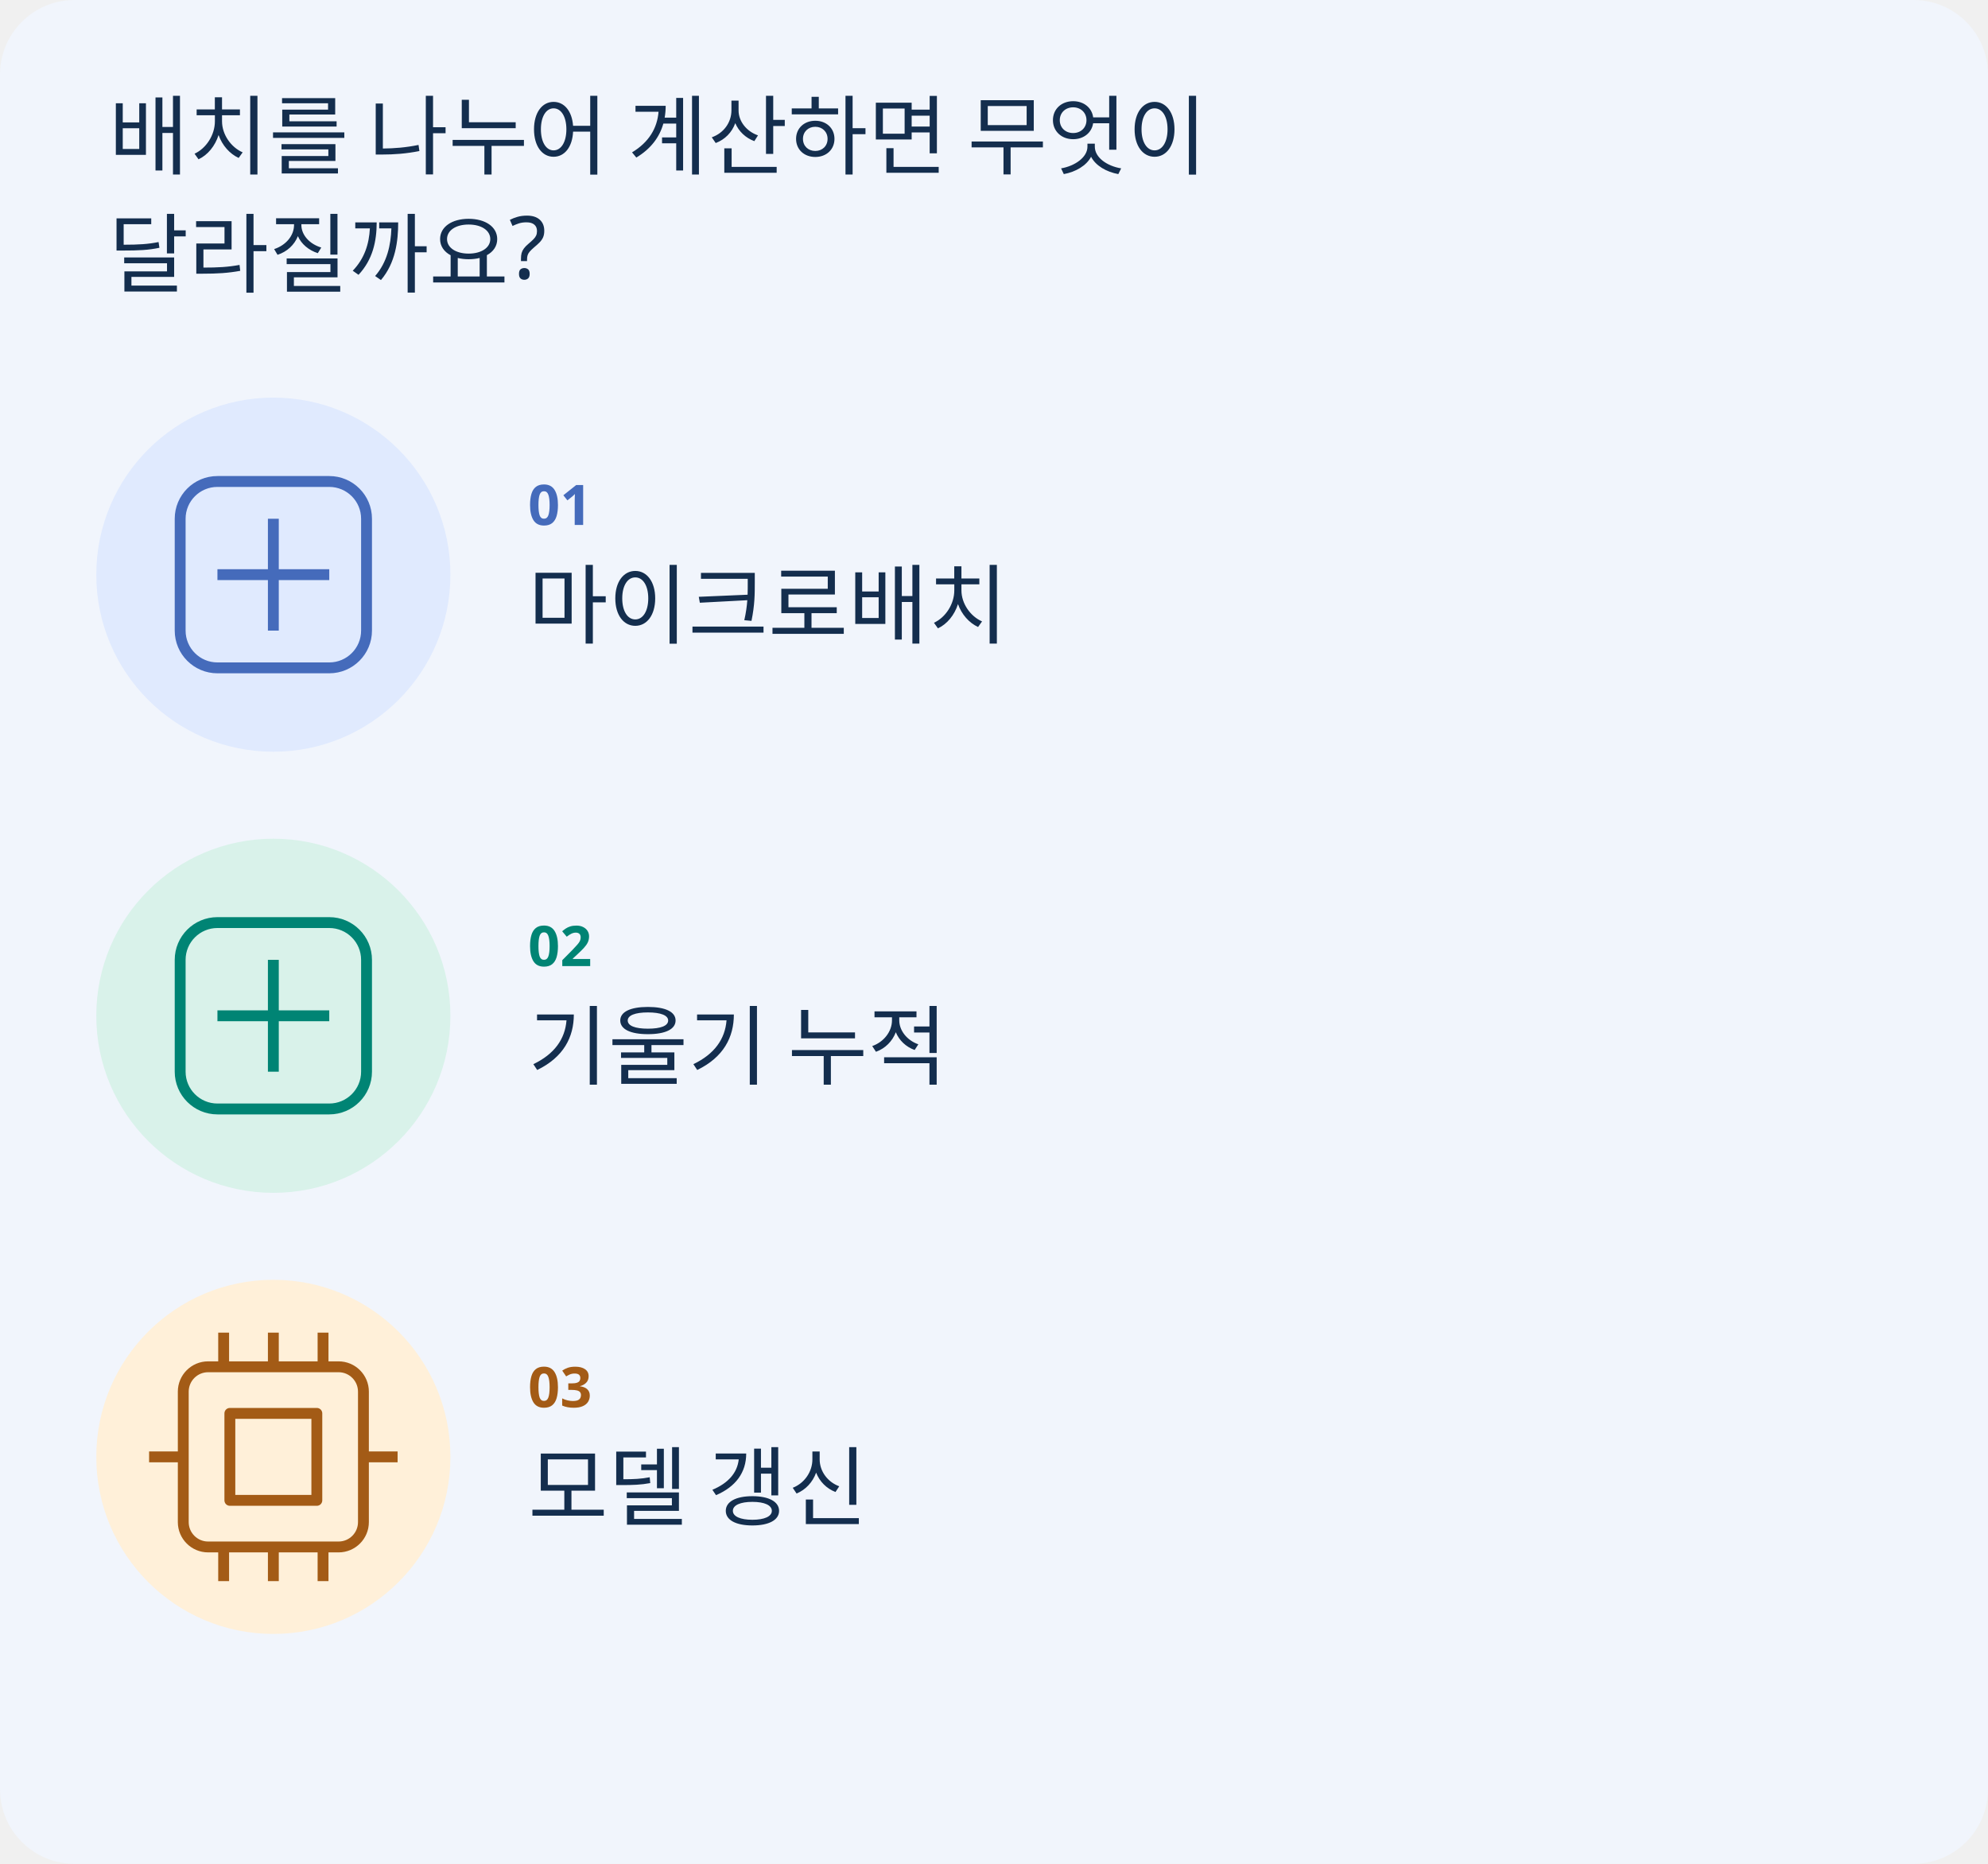
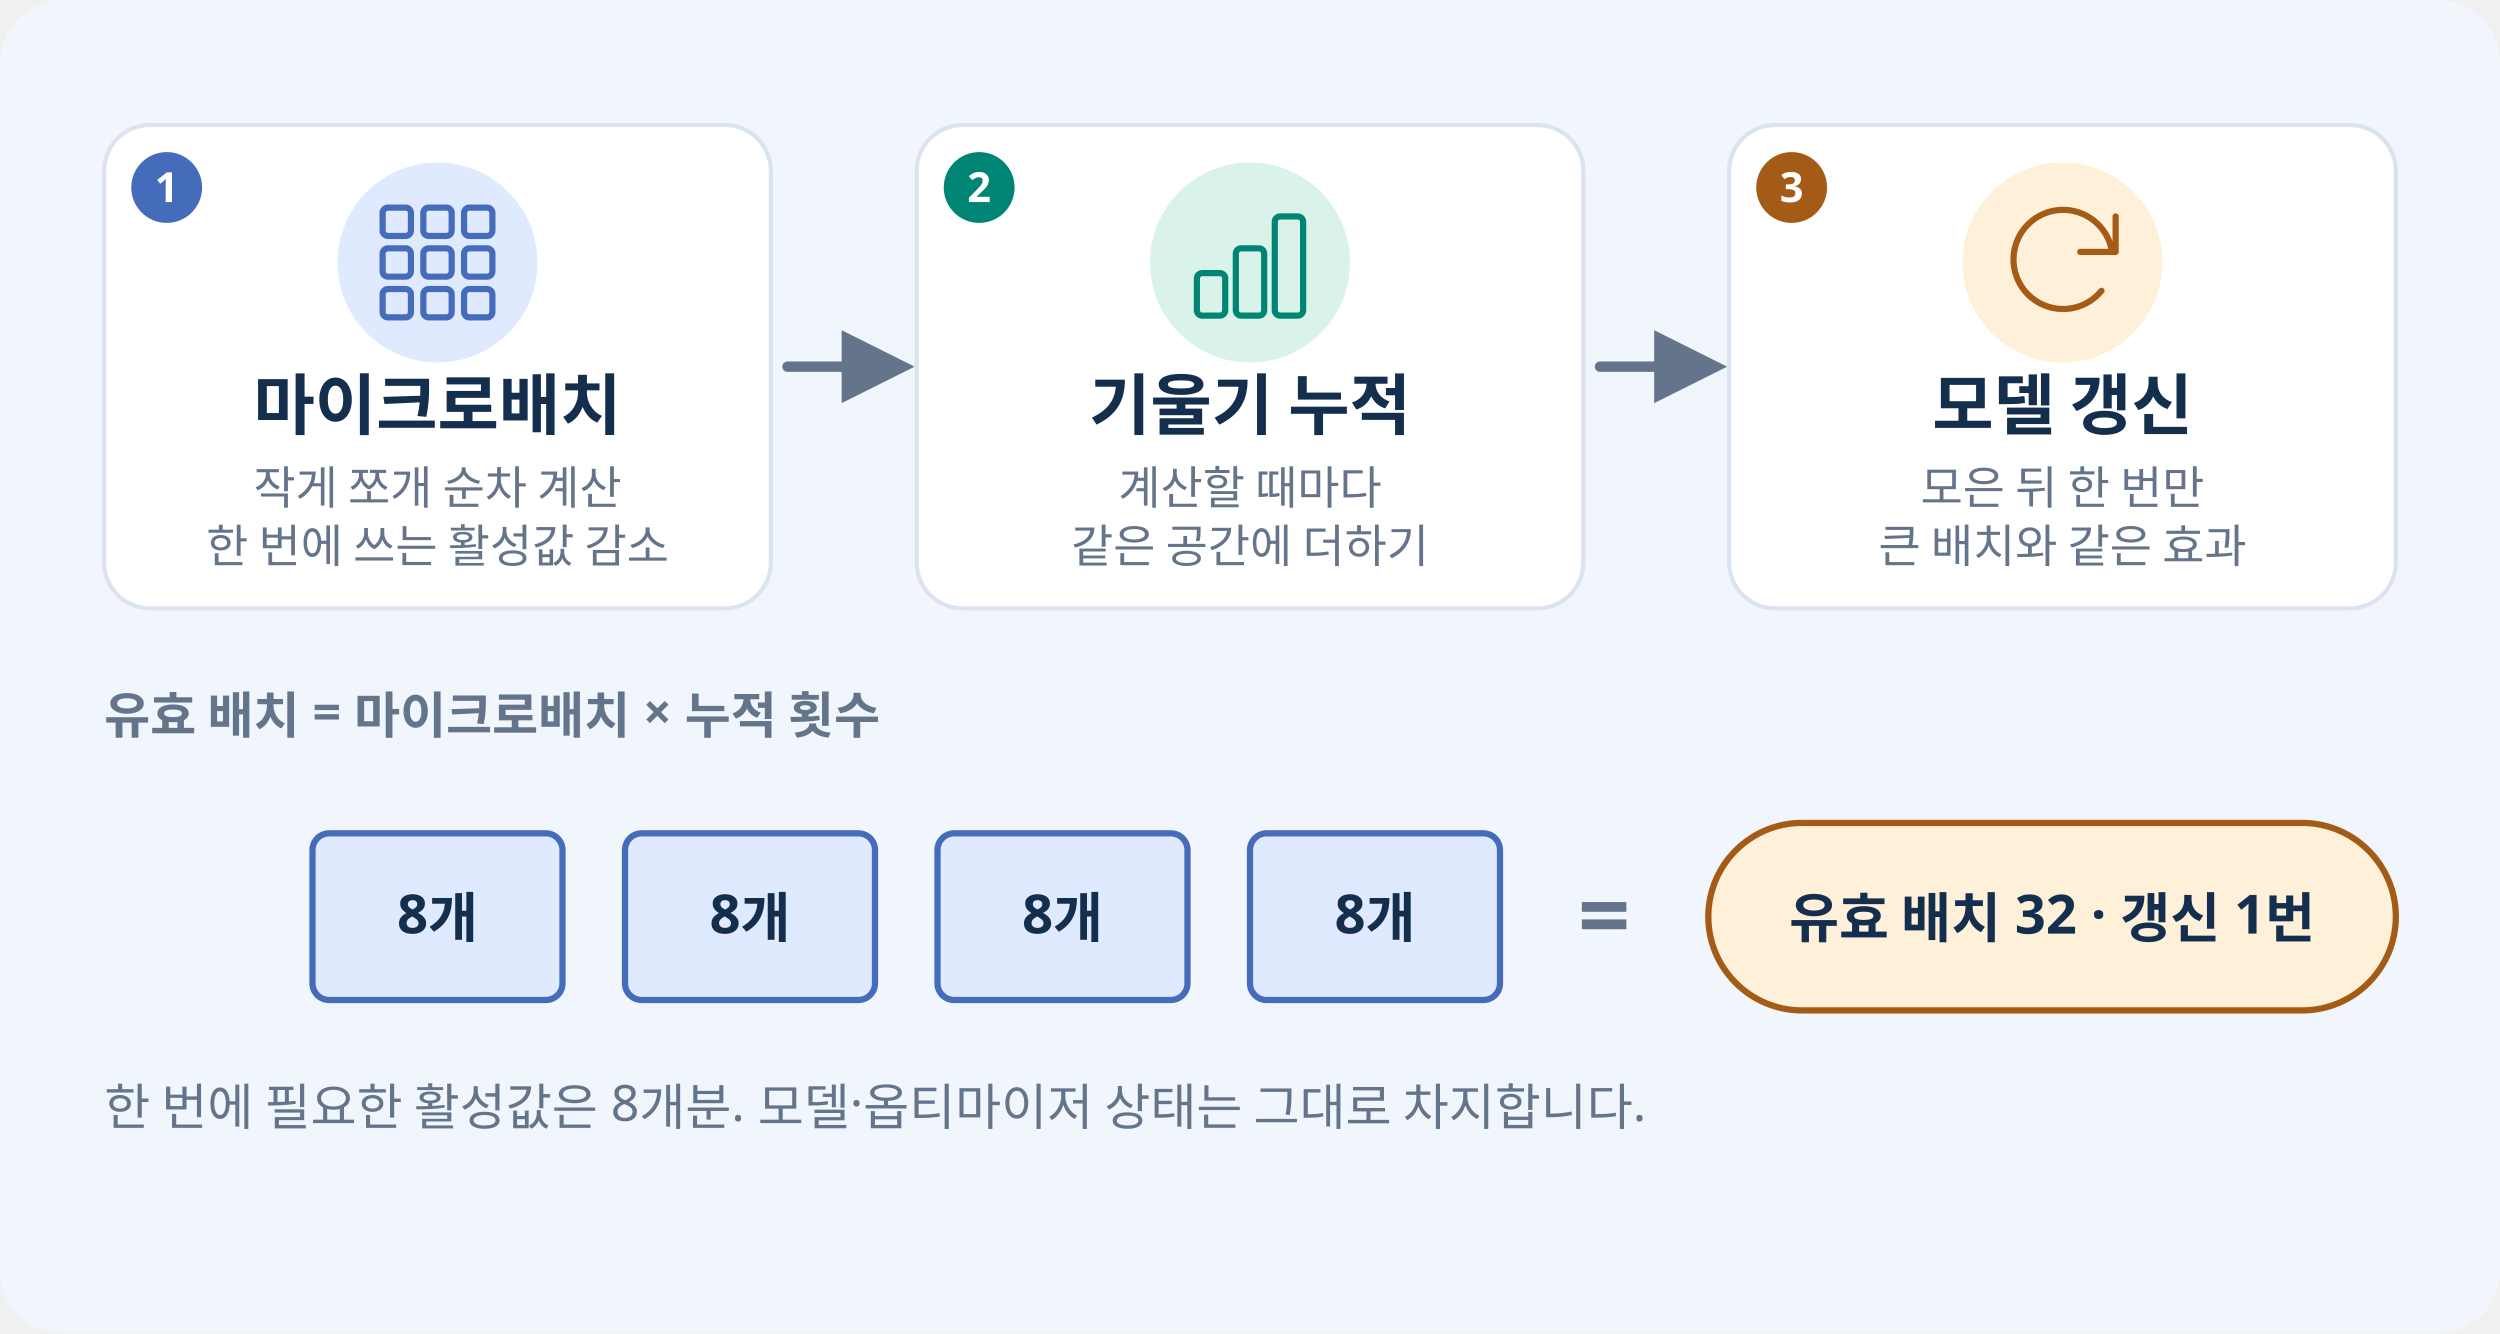
- <svg xmlns="http://www.w3.org/2000/svg" width="640" height="600" viewBox="0 0 640 600" role="img" aria-labelledby="title">
-   <rect width="100%" height="100%" rx="24" fill="#f1f5fc" />
+ <svg xmlns="http://www.w3.org/2000/svg" width="1200" height="640" viewBox="0 0 1200 640" role="img" aria-labelledby="title">
+   <defs>
+     <marker id="ah" viewBox="0 0 10 10" refX="8" refY="5" markerWidth="7" markerHeight="7" orient="auto-start-reverse">
+       <path d="M0 0L10 5L0 10z" fill="#64748b" />
+     </marker>
+   </defs>
+   <rect width="100%" height="100%" rx="30" fill="#f1f5fc" />
  <g font-family="system-ui, sans-serif">
-     <text x="35" y="54" font-size="28" fill="#142e4e">배치를 나누어 계산하면 무엇이</text>
-     <text x="35" y="92" font-size="28" fill="#142e4e">달라질까요?</text>
-     <circle cx="88" cy="185" r="57" fill="#e0eafe" />
-     <g transform="translate(88 185)" fill="none" stroke="#456bbb" stroke-width="3.5" stroke-linejoin="round">
-       <rect x="-30" y="-30" width="60" height="60" rx="12" />
-       <path d="M-18 0H18M0 -18V18" />
+     <rect x="50" y="60" width="320" height="232" rx="22" fill="#fff" stroke="#dbe3f0" stroke-width="2" />
+     <circle cx="210.0" cy="126" r="48" fill="#e0eafe" />
+     <g transform="translate(210.0 126) scale(0.85)">
+       <g fill="none" stroke="#456bbb" stroke-width="3.5" stroke-linejoin="round" stroke-linecap="round">
+         <rect x="-31" y="-31" width="16" height="16" rx="3" />
+         <rect x="-31" y="-8" width="16" height="16" rx="3" />
+         <rect x="-31" y="15" width="16" height="16" rx="3" />
+         <rect x="-8" y="-31" width="16" height="16" rx="3" />
+         <rect x="-8" y="-8" width="16" height="16" rx="3" />
+         <rect x="-8" y="15" width="16" height="16" rx="3" />
+         <rect x="15" y="-31" width="16" height="16" rx="3" />
+         <rect x="15" y="-8" width="16" height="16" rx="3" />
+         <rect x="15" y="15" width="16" height="16" rx="3" />
+       </g>
    </g>
-     <text x="170" y="169" font-size="18" fill="#456bbb" font-weight="700">01</text>
-     <text x="170" y="205" font-size="28" fill="#142e4e" font-weight="400">마이크로배치</text>
-     <circle cx="88" cy="327" r="57" fill="#d9f2ea" />
-     <g transform="translate(88 327)" fill="none" stroke="#008474" stroke-width="3.5" stroke-linejoin="round">
-       <rect x="-30" y="-30" width="60" height="60" rx="12" />
-       <path d="M-18 0H18M0 -18V18" />
+     <circle cx="80" cy="90" r="17" fill="#456bbb" />
+     <text x="80" y="97" font-size="20" fill="#fff" font-weight="700" text-anchor="middle">1</text>
+     <text x="210.0" y="206" font-size="32" fill="#142e4e" font-weight="700" text-anchor="middle">마이크로배치</text>
+     <text x="210.0" y="242" font-size="22" fill="#64748b" font-weight="400" text-anchor="middle">작게 쪼개 순차 계산</text>
+     <text x="210.0" y="270" font-size="22" fill="#64748b" font-weight="400" text-anchor="middle">한 번에 쓰는 활성값 감소</text>
+     <rect x="440" y="60" width="320" height="232" rx="22" fill="#fff" stroke="#dbe3f0" stroke-width="2" />
+     <circle cx="600.0" cy="126" r="48" fill="#d9f2ea" />
+     <g transform="translate(600.0 126) scale(0.85)">
+       <g fill="none" stroke="#008474" stroke-width="3.5" stroke-linejoin="round" stroke-linecap="round">
+         <rect x="-30" y="6" width="16" height="24" rx="3" />
+         <rect x="-8" y="-8" width="16" height="38" rx="3" />
+         <rect x="14" y="-26" width="16" height="56" rx="3" />
+       </g>
    </g>
-     <text x="170" y="311" font-size="18" fill="#008474" font-weight="700">02</text>
-     <text x="170" y="347" font-size="28" fill="#142e4e" font-weight="400">기울기 누적</text>
-     <circle cx="88" cy="469" r="57" fill="#fff0d9" />
-     <g transform="translate(88 469)" fill="none" stroke="#a35b16" stroke-width="3.5" stroke-linejoin="round">
-       <rect x="-29" y="-29" width="58" height="58" rx="8" />
-       <rect x="-14" y="-14" width="28" height="28" />
-       <path d="M-16 -40V-30M0 -40V-30M16 -40V-30M-16 30V40M0 30V40M16 30V40M-40 0H-30M30 0H40" />
+     <circle cx="470" cy="90" r="17" fill="#008474" />
+     <text x="470" y="97" font-size="20" fill="#fff" font-weight="700" text-anchor="middle">2</text>
+     <text x="600.0" y="206" font-size="32" fill="#142e4e" font-weight="700" text-anchor="middle">기울기 누적</text>
+     <text x="600.0" y="242" font-size="22" fill="#64748b" font-weight="400" text-anchor="middle">계산할 때마다</text>
+     <text x="600.0" y="270" font-size="22" fill="#64748b" font-weight="400" text-anchor="middle">같은 공간에 더하기</text>
+     <rect x="830" y="60" width="320" height="232" rx="22" fill="#fff" stroke="#dbe3f0" stroke-width="2" />
+     <circle cx="990.0" cy="126" r="48" fill="#fff0d9" />
+     <g transform="translate(990.0 126) scale(0.85)">
+       <g fill="none" stroke="#a35b16" stroke-width="3.5" stroke-linejoin="round" stroke-linecap="round">
+         <path d="M28 -6A28 28 0 1 0 22 16M30 -26V-6H10" />
+       </g>
    </g>
-     <text x="170" y="453" font-size="18" fill="#a35b16" font-weight="700">03</text>
-     <text x="170" y="489" font-size="28" fill="#142e4e" font-weight="400">모델 갱신</text>
+     <circle cx="860" cy="90" r="17" fill="#a35b16" />
+     <text x="860" y="97" font-size="20" fill="#fff" font-weight="700" text-anchor="middle">3</text>
+     <text x="990.0" y="206" font-size="32" fill="#142e4e" font-weight="700" text-anchor="middle">모델 갱신</text>
+     <text x="990.0" y="242" font-size="22" fill="#64748b" font-weight="400" text-anchor="middle">모은 뒤 한 번만</text>
+     <text x="990.0" y="270" font-size="22" fill="#64748b" font-weight="400" text-anchor="middle">큰 배치와 같은 효과</text>
+     <path d="M378 176.0L432 176.0" stroke="#64748b" stroke-width="5" fill="none" stroke-linecap="round" marker-end="url(#ah)" />
+     <path d="M768 176.0L822 176.0" stroke="#64748b" stroke-width="5" fill="none" stroke-linecap="round" marker-end="url(#ah)" />
+     <text x="50" y="352" font-size="24" fill="#64748b" font-weight="700" text-anchor="start">유효 배치 = 마이크로배치 × 누적 횟수</text>
+     <rect x="150" y="400" width="120" height="80" rx="8" fill="#e0eafe" stroke="#456bbb" stroke-width="3" />
+     <text x="210.0" y="448.0" font-size="26" fill="#142e4e" font-weight="700" text-anchor="middle">8개</text>
+     <rect x="300" y="400" width="120" height="80" rx="8" fill="#e0eafe" stroke="#456bbb" stroke-width="3" />
+     <text x="360.0" y="448.0" font-size="26" fill="#142e4e" font-weight="700" text-anchor="middle">8개</text>
+     <rect x="450" y="400" width="120" height="80" rx="8" fill="#e0eafe" stroke="#456bbb" stroke-width="3" />
+     <text x="510.0" y="448.0" font-size="26" fill="#142e4e" font-weight="700" text-anchor="middle">8개</text>
+     <rect x="600" y="400" width="120" height="80" rx="8" fill="#e0eafe" stroke="#456bbb" stroke-width="3" />
+     <text x="660.0" y="448.0" font-size="26" fill="#142e4e" font-weight="700" text-anchor="middle">8개</text>
+     <text x="770" y="455" font-size="44" fill="#64748b" font-weight="700" text-anchor="middle">=</text>
+     <rect x="820" y="395" width="330" height="90" rx="45" fill="#fff0d9" stroke="#a35b16" stroke-width="3" />
+     <text x="985" y="450" font-size="26" fill="#142e4e" font-weight="700" text-anchor="middle">유효 배치 32 · 갱신 1번</text>
+     <text x="50" y="540" font-size="24" fill="#64748b" font-weight="400" text-anchor="start">한 번에 필요한 활성값은 8개분. 모델·옵티마이저 상태는 그대로 차지합니다.</text>
  </g>
</svg>
